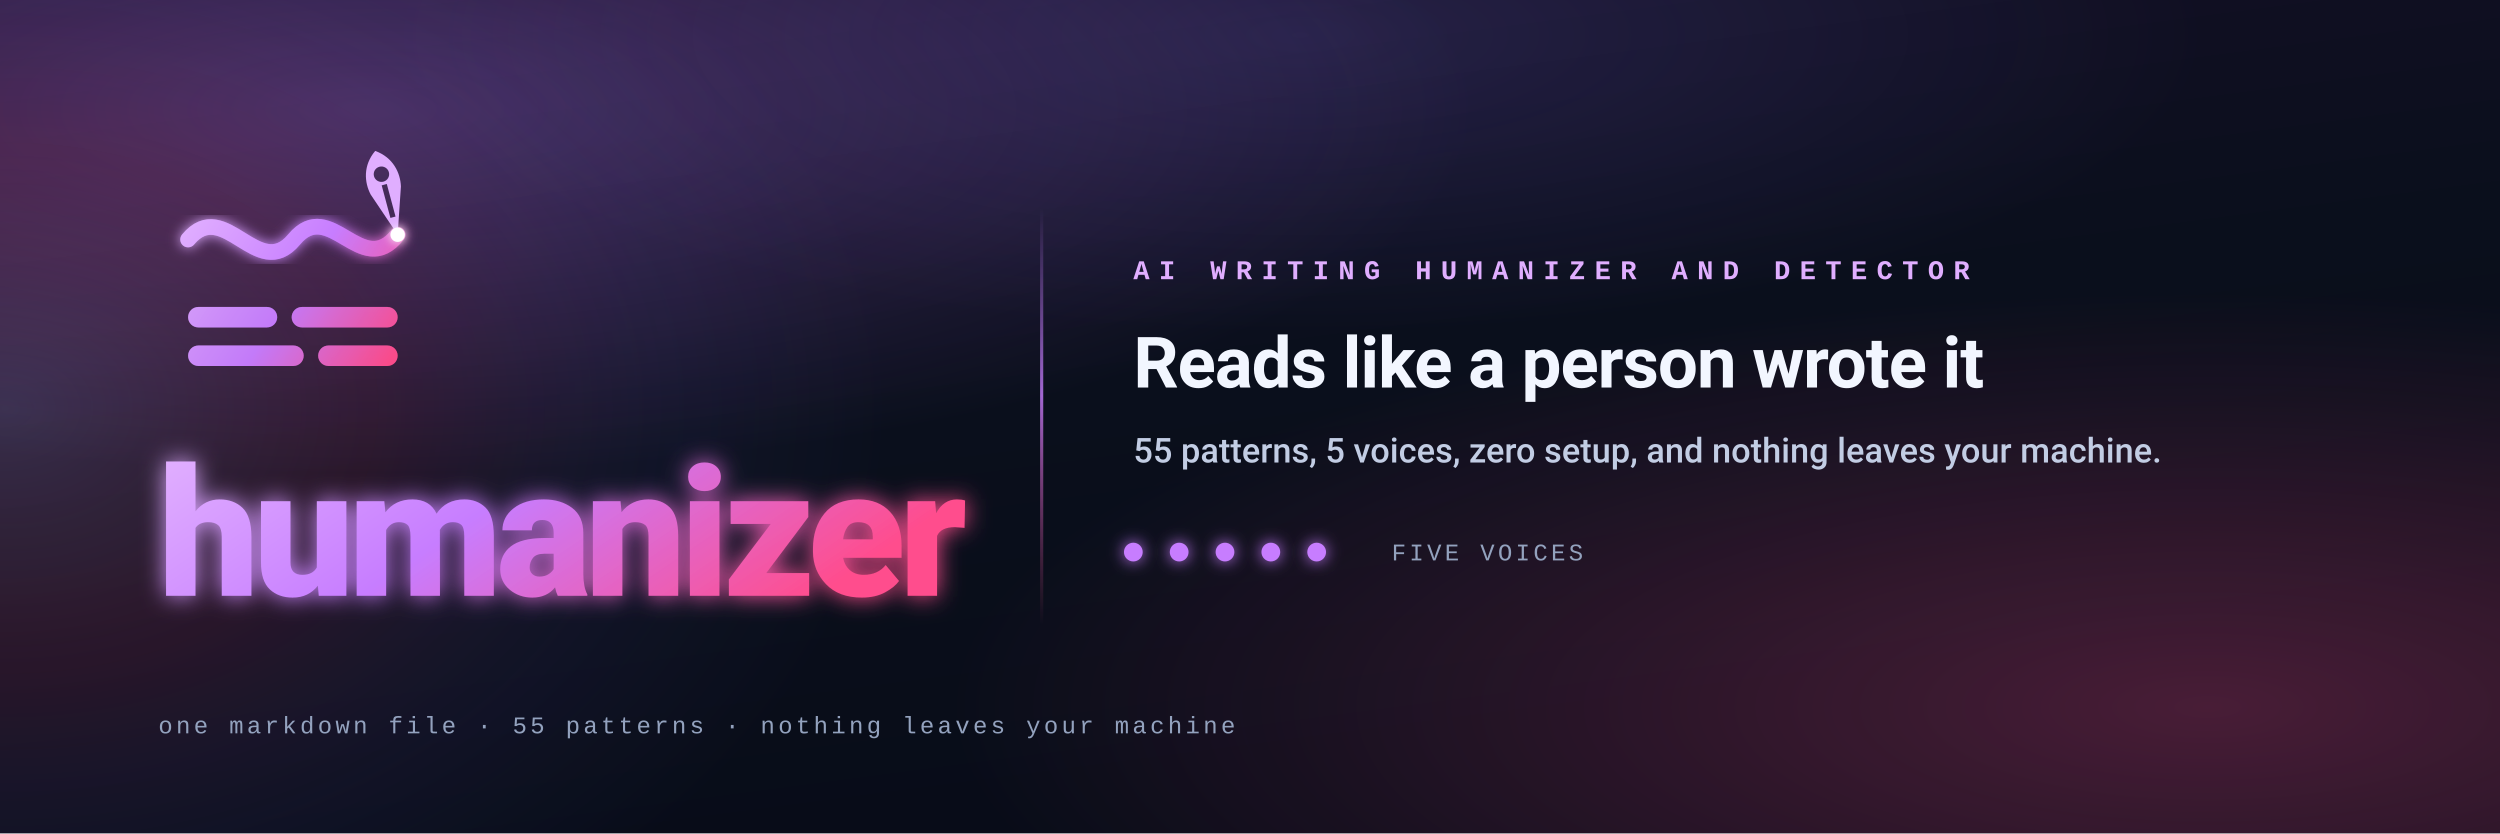
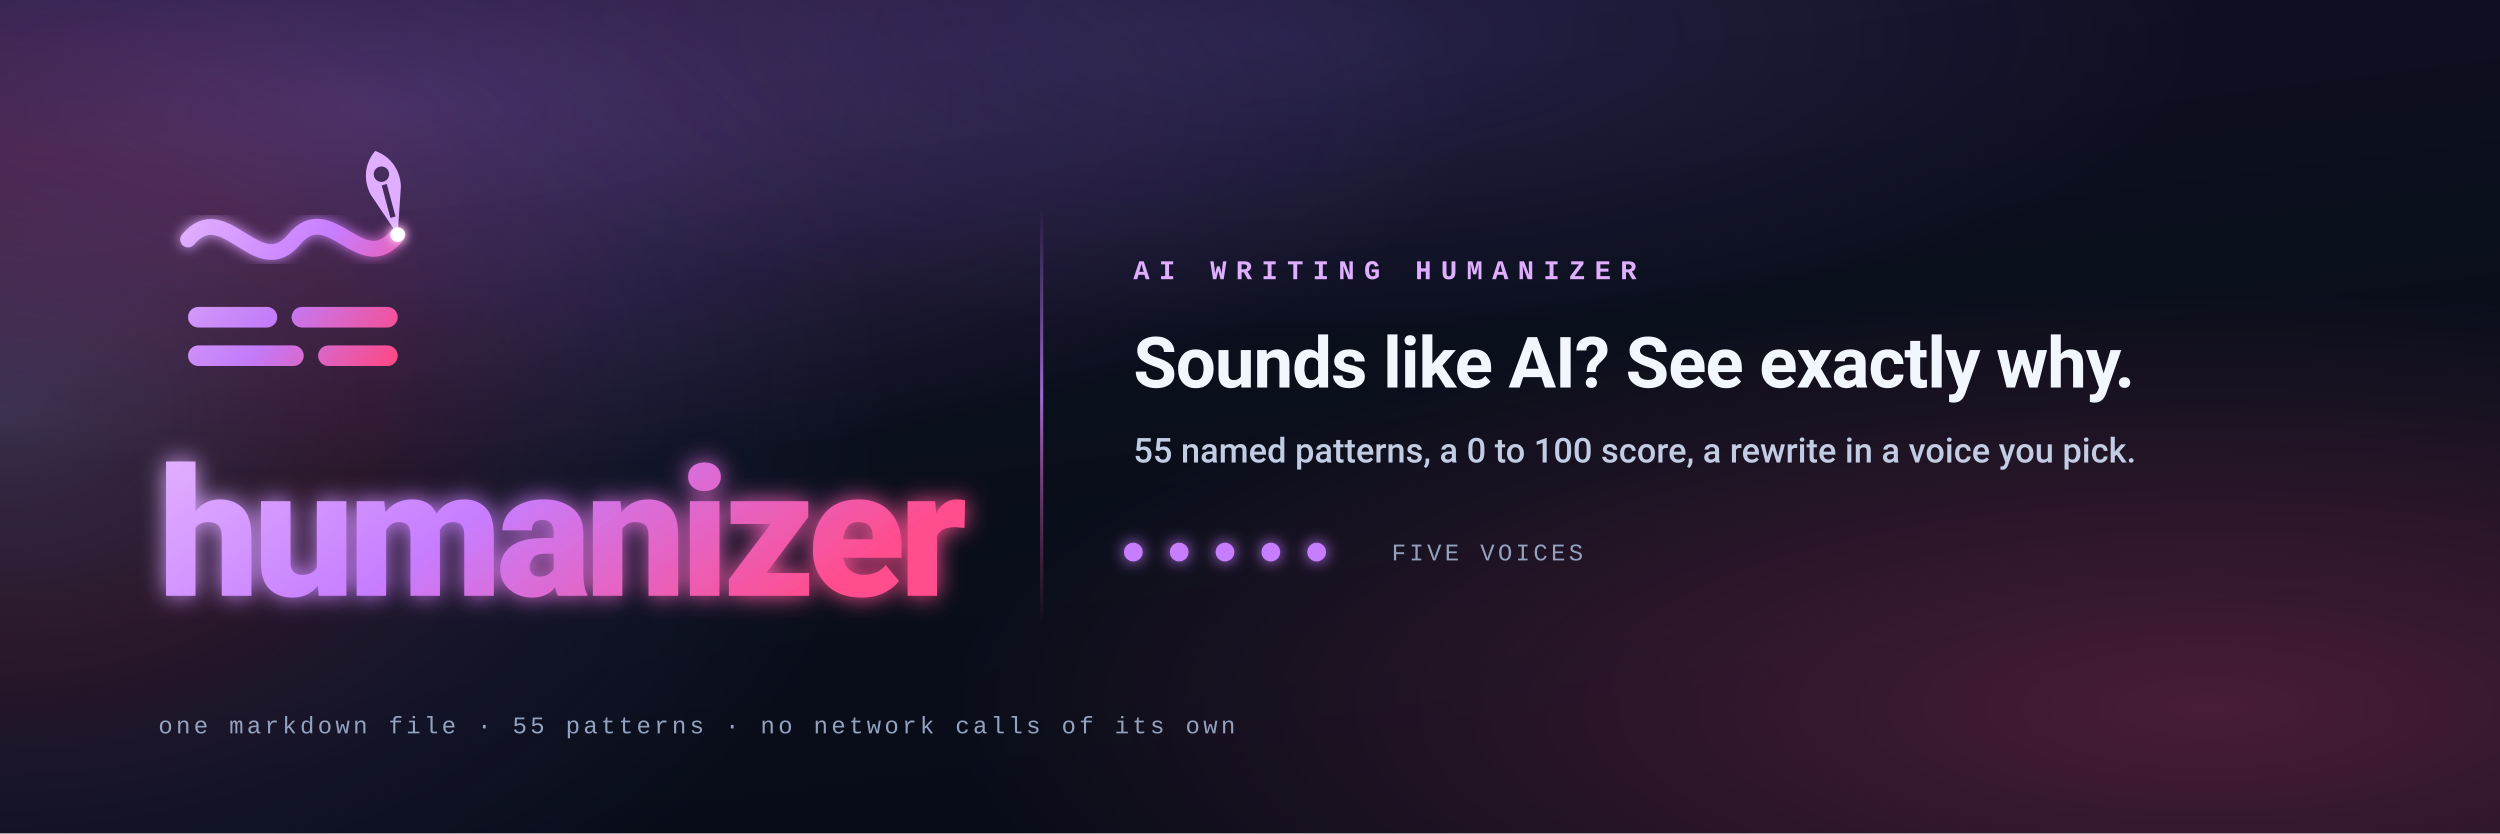
<svg xmlns="http://www.w3.org/2000/svg" viewBox="0 0 1200 400" fill="none" role="img" aria-label="humanizer, an AI writing humanizer and detector: reads like a person wrote it">
  <defs>
    <linearGradient id="hm-ground" x1="0" y1="0" x2="0.4" y2="1">
      <stop offset="0%" stop-color="#171029" />
      <stop offset="55%" stop-color="#0A0F1C" />
      <stop offset="100%" stop-color="#080C18" />
    </linearGradient>
    <radialGradient id="hm-bloomA" cx="0.15" cy="0.13" r="0.44">
      <stop offset="0%" stop-color="#C77DFF" stop-opacity="0.26" />
      <stop offset="100%" stop-color="#C77DFF" stop-opacity="0" />
    </radialGradient>
    <radialGradient id="hm-bloomB" cx="0.88" cy="0.85" r="0.50">
      <stop offset="0%" stop-color="#FF4D8D" stop-opacity="0.26" />
      <stop offset="100%" stop-color="#FF4D8D" stop-opacity="0" />
    </radialGradient>
    <radialGradient id="hm-bloomC" cx="0.52" cy="0.04" r="0.36">
      <stop offset="0%" stop-color="#8E7BFF" stop-opacity="0.16" />
      <stop offset="100%" stop-color="#8E7BFF" stop-opacity="0" />
    </radialGradient>
    <radialGradient id="hm-wash" cx="0.5" cy="0.5" r="0.5">
      <stop offset="0%" stop-color="#E0AEFF" stop-opacity="0.20" />
      <stop offset="42%" stop-color="#FF4D8D" stop-opacity="0.124" />
      <stop offset="76%" stop-color="#8E7BFF" stop-opacity="0.046" />
      <stop offset="100%" stop-color="#8E7BFF" stop-opacity="0" />
    </radialGradient>
    <clipPath id="hm-frame">
      <rect width="1200" height="400" />
    </clipPath>
    <linearGradient id="hm-rule" gradientUnits="userSpaceOnUse" x1="500" y1="100" x2="500" y2="300">
      <stop offset="0%" stop-color="#C77DFF" stop-opacity="0" />
      <stop offset="45%" stop-color="#C77DFF" stop-opacity="0.8" />
      <stop offset="100%" stop-color="#FF4D8D" stop-opacity="0" />
    </linearGradient>
    <linearGradient id="hm-ink" gradientUnits="userSpaceOnUse" x1="44" y1="84" x2="214" y2="196">
      <stop class="hmk1" offset="0%" stop-color="#E0AEFF" />
      <stop class="hmk2" offset="52%" stop-color="#C77DFF" />
      <stop class="hmk3" offset="100%" stop-color="#FF4D8D" />
    </linearGradient>
    <filter id="hm-glow" x="-45%" y="-45%" width="190%" height="190%">
      <feGaussianBlur stdDeviation="5.5" result="b" />
      <feMerge>
        <feMergeNode in="b" />
        <feMergeNode in="SourceGraphic" />
      </feMerge>
    </filter>
    <filter id="hm-glow-sm" x="-150%" y="-150%" width="400%" height="400%">
      <feGaussianBlur stdDeviation="3.8" result="b" />
      <feMerge>
        <feMergeNode in="b" />
        <feMergeNode in="SourceGraphic" />
      </feMerge>
    </filter>
    <clipPath id="hm-r1">
      <rect class="hmw1" x="42" y="158" width="174" height="19" />
    </clipPath>
    <clipPath id="hm-r2">
      <rect class="hmw2" x="42" y="190" width="174" height="19" />
    </clipPath>
    <linearGradient id="hm-word" x1="0" y1="0" x2="1" y2="0.25">
      <stop class="hmk1" offset="0%" stop-color="#E0AEFF" />
      <stop class="hmk2" offset="46%" stop-color="#C77DFF" />
      <stop class="hmk3" offset="100%" stop-color="#FF4D8D" />
    </linearGradient>
    <linearGradient id="hm-sheen" x1="0" y1="0" x2="1" y2="0">
      <stop offset="0%" stop-color="#FFFFFF" stop-opacity="0" />
      <stop offset="50%" stop-color="#FFFFFF" stop-opacity="0.62" />
      <stop offset="100%" stop-color="#FFFFFF" stop-opacity="0" />
    </linearGradient>
    <clipPath id="hm-wordclip">
      <text x="76" y="286" font-family="system-ui, -apple-system, 'Segoe UI', Roboto, 'Helvetica Neue', Arial, sans-serif" font-size="86" font-weight="800" letter-spacing="-3.0">humanizer</text>
    </clipPath>
  </defs>
  <style>
    .disp { font-family: system-ui, -apple-system, 'Segoe UI', Roboto, 'Helvetica Neue', Arial, sans-serif; }
    .mono { font-family: ui-monospace, SFMono-Regular, 'SF Mono', Menlo, Consolas, 'Liberation Mono', monospace; }
    .eyebrow { font-size: 13px; font-weight: 600; letter-spacing: 4.5px; fill: #E0AEFF; }
    .head    { font-size: 34px; font-weight: 700; fill: #F2F6FF; letter-spacing: -0.5px; }
    .sub     { font-size: 16.5px; font-weight: 500; fill: #C2CDE4; }
    .tag     { font-size: 11.5px; letter-spacing: 1.6px; fill: #93A2BE; }
    .chip    { font-size: 11.5px; letter-spacing: 1.2px; fill: #C2CDE4; }
    @keyframes hm-breathe { 0%,100% { opacity:0.62; } 50% { opacity:1; } }
    .hmbloom { animation: hm-breathe 11s ease-in-out infinite; }
    @keyframes hm-sweep { 0% { transform: translateX(-360px); } 100% { transform: translateX(1560px); } }
    .hmwash { animation: hm-sweep 17s cubic-bezier(.5,0,.5,1) infinite; }
    @keyframes hm-sheen { 0% { transform: translateX(0); } 15%,100% { transform: translateX(395px); } }
    .hmsheen { animation: hm-sheen 8.5s cubic-bezier(.4,0,.3,1) infinite; }
    @keyframes hm-pip { 0%,100% { opacity: 0.5; } 50% { opacity: 1; } }
    .hmp1 { animation: hm-pip 5s ease-in-out infinite 0.0s; }
    .hmp2 { animation: hm-pip 5s ease-in-out infinite 0.35s; }
    .hmp3 { animation: hm-pip 5s ease-in-out infinite 0.7s; }
    .hmp4 { animation: hm-pip 5s ease-in-out infinite 1.05s; }
    .hmp5 { animation: hm-pip 5s ease-in-out infinite 1.4s; }
    @keyframes hm-ride{0%{transform:translate(42.0px,102.0px)}2.9%{transform:translate(52.9px,93.2px)}5.7%{transform:translate(66.8px,92.4px)}8.6%{transform:translate(79.7px,98.2px)}11.4%{transform:translate(91.7px,105.5px)}14.3%{transform:translate(104.5px,111.4px)}17.1%{transform:translate(118.2px,111.1px)}20%{transform:translate(129.6px,102.5px)}22.9%{transform:translate(140.0px,93.6px)}25.7%{transform:translate(153.8px,91.9px)}28.6%{transform:translate(166.7px,97.1px)}31.4%{transform:translate(178.9px,104.1px)}34.3%{transform:translate(192.0px,109.3px)}37.1%{transform:translate(205.6px,107.3px)}40%{transform:translate(216.0px,98.0px)}88%{transform:translate(216.0px,98.0px)}100%{transform:translate(42.0px,102.0px)}}
    @keyframes hm-draw { 0% { stroke-dashoffset: 200; } 40% { stroke-dashoffset: 0; }
                        88% { stroke-dashoffset: 0; } 100% { stroke-dashoffset: 200; } }
    @keyframes hm-w1 { 0%,40% { width: 0; } 54%,90% { width: 174px; } 98%,100% { width: 0; } }
    @keyframes hm-w2 { 0%,48% { width: 0; } 62%,90% { width: 174px; } 98%,100% { width: 0; } }
    /* V3a: the nib and the ink it lays down must both be linear or the nib lags the stroke */
    .hmnib { transform: translate(216px, 98px); animation: hm-ride 7s linear infinite; }
    .hmstroke { stroke-dasharray: 200; animation: hm-draw 7s linear infinite; }
    .hmw1 { animation: hm-w1 7s cubic-bezier(.3,0,.2,1) infinite; }
    .hmw2 { animation: hm-w2 7s cubic-bezier(.3,0,.2,1) infinite; }
    @keyframes hm-k1 { 0%,100% { stop-color:#E0AEFF; } 50% { stop-color:#C77DFF; } }
    @keyframes hm-k2 { 0%,100% { stop-color:#C77DFF; } 50% { stop-color:#E86BC8; } }
    @keyframes hm-k3 { 0%,100% { stop-color:#FF4D8D; } 50% { stop-color:#C77DFF; } }
    .hmk1 { animation: hm-k1 14s ease-in-out infinite; }
    .hmk2 { animation: hm-k2 14s ease-in-out infinite; }
    .hmk3 { animation: hm-k3 14s ease-in-out infinite; }
    @media (prefers-reduced-motion: reduce) { * { animation: none !important; } }
  </style>
  <rect width="1200" height="400" fill="url(#hm-ground)" />
  <g class="hmbloom">
    <rect width="1200" height="400" fill="url(#hm-bloomA)" />
    <rect width="1200" height="400" fill="url(#hm-bloomB)" />
    <rect width="1200" height="400" fill="url(#hm-bloomC)" />
  </g>
  <g clip-path="url(#hm-frame)">
    <g transform="translate(0,196)">
      <ellipse class="hmwash" cx="0" cy="0" rx="430" ry="300" fill="url(#hm-wash)" />
    </g>
  </g>
  <g transform="translate(66,56) scale(0.5781)">
    <g opacity="0.32">
      <path d="M42 102 C72 66, 100 138, 130 102 C160 66, 186 136, 216 98" fill="none" stroke="url(#hm-ink)" stroke-width="13" stroke-linecap="round" />
      <g fill="url(#hm-ink)">
        <rect x="42" y="158" width="74" height="17" rx="8.5" />
        <rect x="128" y="158" width="88" height="17" rx="8.5" />
        <rect x="42" y="190" width="96" height="17" rx="8.5" />
        <rect x="150" y="190" width="66" height="17" rx="8.5" />
      </g>
    </g>
    <g filter="url(#hm-glow)">
      <path class="hmstroke" d="M42 102 C72 66, 100 138, 130 102 C160 66, 186 136, 216 98" pathLength="200" fill="none" stroke="url(#hm-ink)" stroke-width="13" stroke-linecap="round" />
    </g>
    <g fill="url(#hm-ink)" opacity="0.95">
      <g clip-path="url(#hm-r1)">
        <rect x="42" y="158" width="74" height="17" rx="8.5" />
        <rect x="128" y="158" width="88" height="17" rx="8.5" />
      </g>
      <g clip-path="url(#hm-r2)">
        <rect x="42" y="190" width="96" height="17" rx="8.5" />
        <rect x="150" y="190" width="66" height="17" rx="8.5" />
      </g>
    </g>
    <g class="hmnib">
      <g transform="rotate(-15)">
        <path fill="url(#hm-ink)" fill-rule="evenodd" d="M0 0 L-13 -38 C-15.5 -49 -13 -63 0 -72 C13 -63 15.5 -49 13 -38 Z                M-2.2 -15 L-2.2 -43 L2.2 -43 L2.2 -15 Z                M-6.4 -52 A6.4 6.4 0 1 0 6.4 -52 A6.4 6.4 0 1 0 -6.4 -52 Z" />
      </g>
      <g filter="url(#hm-glow-sm)">
        <circle r="6" fill="#FFFFFF" />
      </g>
    </g>
  </g>
  <g filter="url(#hm-glow)">
    <text class="disp" x="76" y="286" font-size="86" font-weight="800" letter-spacing="-3.0" fill="url(#hm-word)">humanizer</text>
  </g>
  <g clip-path="url(#hm-wordclip)">
    <g transform="skewX(-18)">
      <rect class="hmsheen" x="-19" y="200" width="40" height="116" fill="url(#hm-sheen)" opacity="0.45" />
    </g>
  </g>
  <line x1="500" y1="100" x2="500" y2="300" stroke="url(#hm-rule)" stroke-width="1.5" />
  <g transform="translate(544,0)">
-     <text class="mono eyebrow" x="0" y="134">AI WRITING HUMANIZER AND DETECTOR</text>
-     <text class="disp head" x="0" y="186">Reads like a person wrote it</text>
-     <text class="disp sub" x="0" y="222">55 patterns, 5 voices, zero setup, and nothing leaves your machine.</text>
+     <text class="mono eyebrow" x="0" y="134">AI WRITING HUMANIZER</text>
+     <text class="disp head" x="0" y="186">Sounds like AI? See exactly why.</text>
+     <text class="disp sub" x="0" y="222">55 named patterns, a 0 to 100 score, a rewrite in a voice you pick.</text>
    <g transform="translate(0,265)">
      <g class="hmp1">
        <circle cx="0" cy="0" r="4.5" fill="#C77DFF" filter="url(#hm-glow-sm)" />
      </g>
      <g class="hmp2">
        <circle cx="22" cy="0" r="4.5" fill="#C77DFF" filter="url(#hm-glow-sm)" />
      </g>
      <g class="hmp3">
        <circle cx="44" cy="0" r="4.5" fill="#C77DFF" filter="url(#hm-glow-sm)" />
      </g>
      <g class="hmp4">
        <circle cx="66" cy="0" r="4.5" fill="#C77DFF" filter="url(#hm-glow-sm)" />
      </g>
      <g class="hmp5">
        <circle cx="88" cy="0" r="4.5" fill="#C77DFF" filter="url(#hm-glow-sm)" />
      </g>
      <text class="mono tag" x="124" y="4">FIVE VOICES</text>
    </g>
  </g>
-   <text class="mono tag" x="76" y="352">one markdown file  ·  55 patterns  ·  nothing leaves your machine</text>
+   <text class="mono tag" x="76" y="352">one markdown file  ·  55 patterns  ·  no network calls of its own</text>
</svg>
